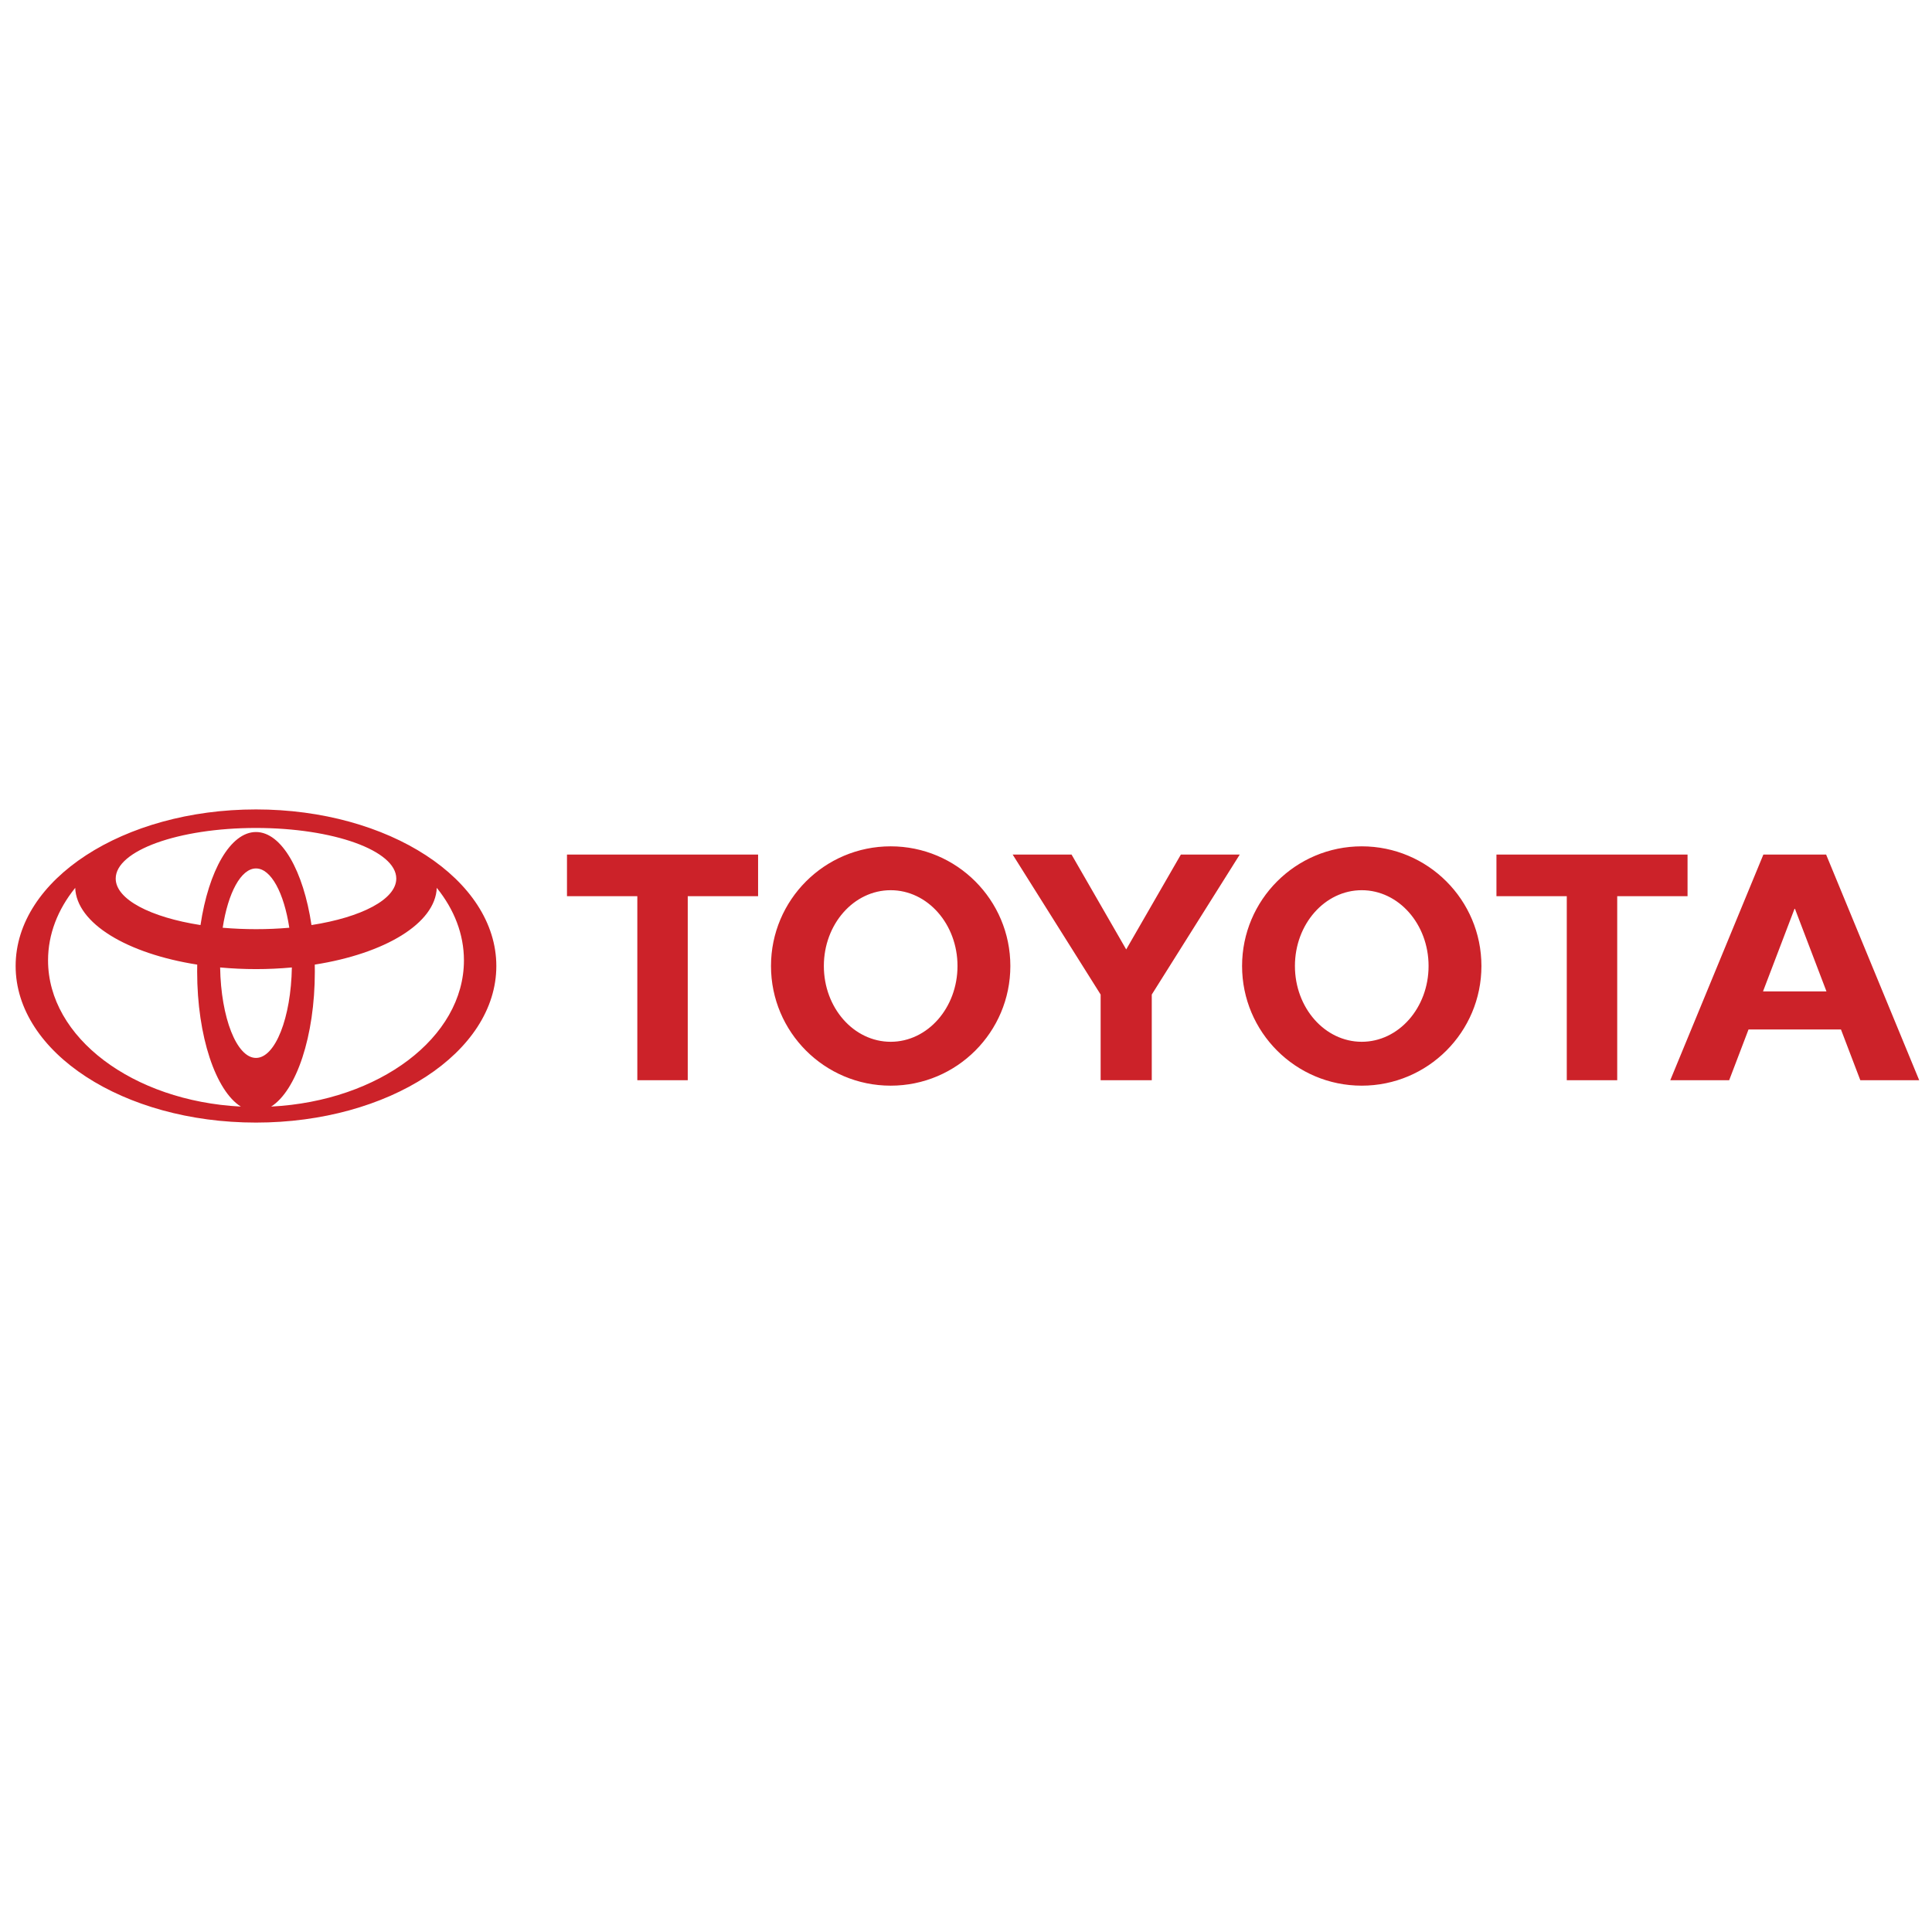
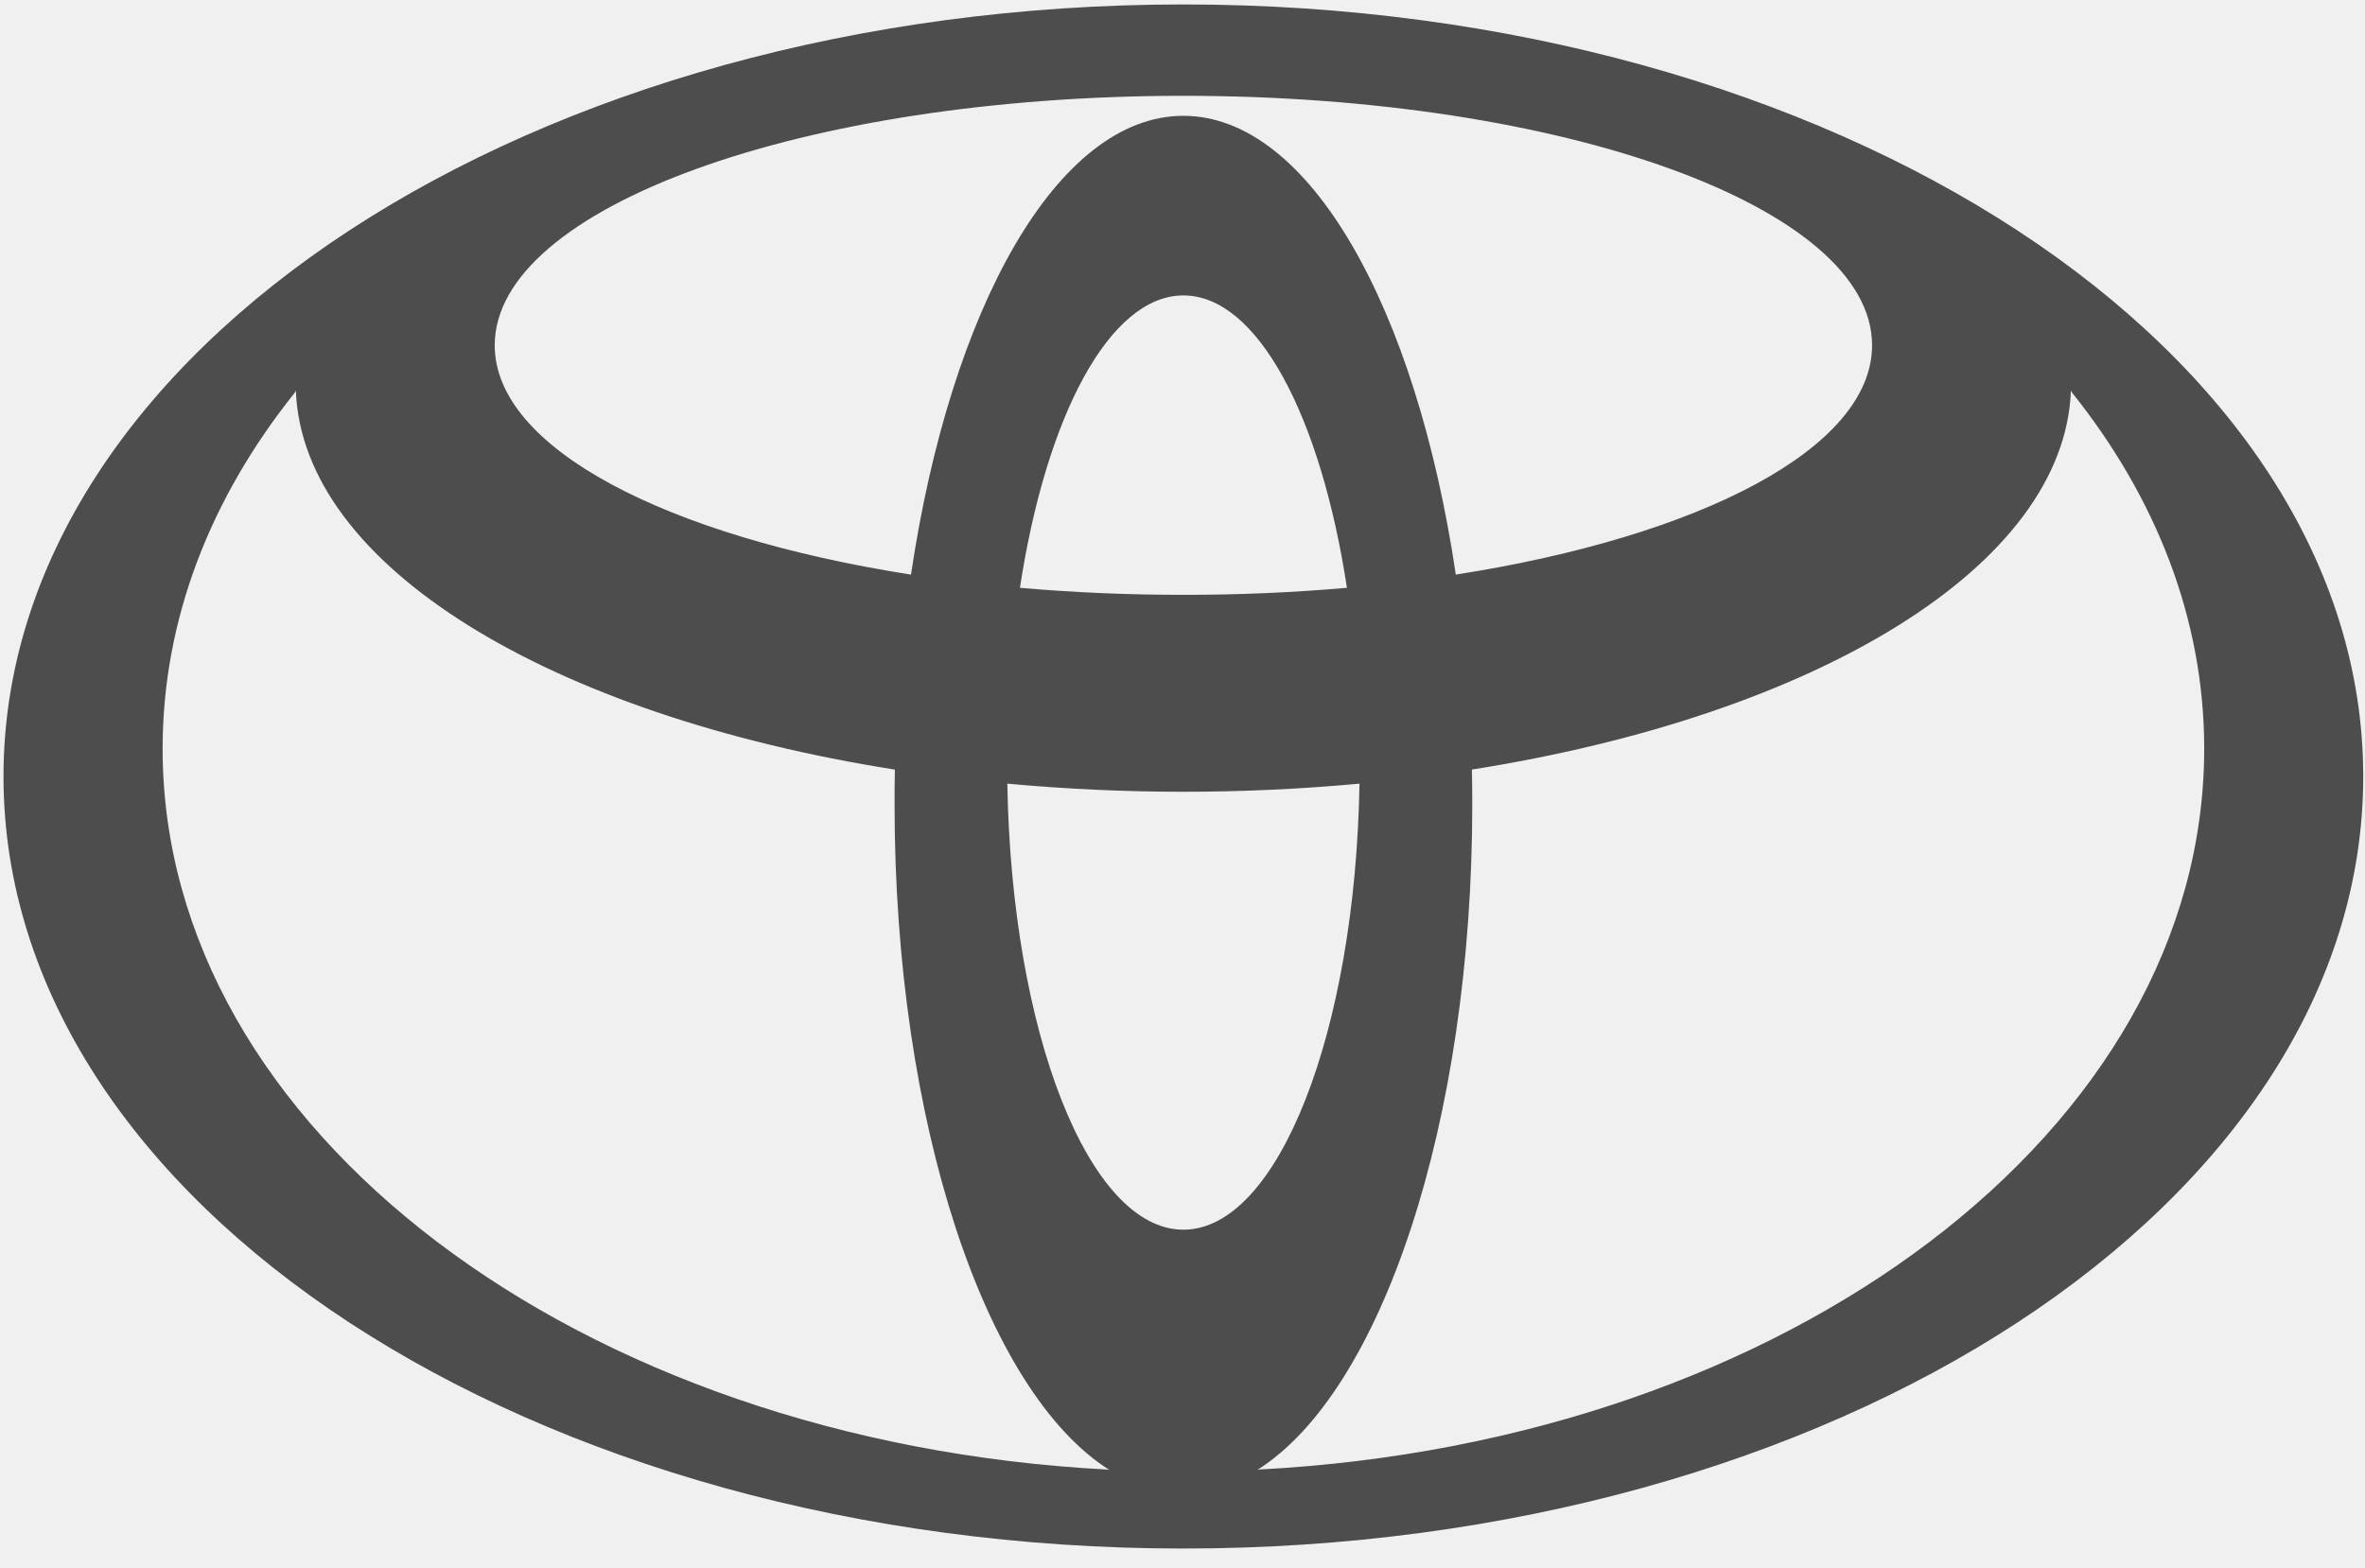
- <svg xmlns="http://www.w3.org/2000/svg" width="2500" height="2500" viewBox="0 0 192.756 192.756">
-   <g fill-rule="evenodd" clip-rule="evenodd">
-     <path fill="#fff" d="M0 0h192.756v192.756H0V0z" />
-     <path d="M24.037 110.41c-2.514-1.575-4.367-7.01-4.367-13.469 0-.237.001-.471.007-.704l.002.003c-6.994-1.099-12.047-4.11-12.177-7.672l-.02.042c-1.711 2.127-2.688 4.586-2.688 7.206 0 7.71 8.463 14.027 19.198 14.586l.045.008zM1.56 96.378c0-8.626 10.736-15.621 23.979-15.621 13.244 0 23.98 6.995 23.98 15.621 0 8.627-10.736 15.622-23.98 15.622-13.243 0-23.979-6.995-23.979-15.622zm23.98-13.367c2.557 0 4.732 3.879 5.538 9.291l.002-.009c4.975-.774 8.457-2.56 8.457-4.639 0-2.789-6.267-5.048-13.997-5.048-7.729 0-13.996 2.259-13.996 5.048 0 2.079 3.482 3.864 8.456 4.639l.003.009c.806-5.412 2.981-9.291 5.537-9.291zm1.548 27.39c10.735-.559 19.199-6.876 19.199-14.586 0-2.62-.978-5.079-2.688-7.206l-.021-.042c-.129 3.562-5.182 6.573-12.177 7.672l.003-.003c.005.233.007.467.007.704 0 6.459-1.854 11.894-4.367 13.469l.044-.008zM25.54 92.703a37.94 37.94 0 0 0 3.325-.142l-.001.001c-.53-3.468-1.818-5.917-3.323-5.917s-2.792 2.449-3.323 5.917l-.001-.001a38.27 38.27 0 0 0 3.323.142zm0 12.846c1.925 0 3.496-4.006 3.579-9.029l.01.003a39.115 39.115 0 0 1-7.177 0l.01-.003c.083 5.023 1.653 9.029 3.578 9.029zM123.922 96.378c0-6.593 5.346-11.939 11.939-11.939 6.596 0 11.941 5.346 11.941 11.939 0 6.595-5.346 11.939-11.941 11.939-6.593 0-11.939-5.344-11.939-11.939zm11.939 7.561c3.682 0 6.668-3.386 6.668-7.562 0-4.175-2.986-7.561-6.668-7.561s-6.666 3.386-6.666 7.561c0 4.177 2.985 7.562 6.666 7.562zM161.35 89.413v18.362h-5.032V89.413h.018-7.035v-4.151h19.066v4.151h-7.017zM174.453 102.71l-.004.005-1.93 5.061h-5.877l9.289-22.514h6.262l9.287 22.514h-5.875l-1.93-5.061-.006-.005H174.453zm4.609-3.8h3.166l-.002.001-3.143-8.24h-.043l-3.143 8.24-.002-.001h3.167zM68.617 89.413v18.362h-5.031V89.413h.018-7.036v-4.151h19.067v4.151h-7.018zM76.922 96.378c0-6.593 5.346-11.939 11.941-11.939 6.594 0 11.94 5.346 11.94 11.939 0 6.595-5.346 11.939-11.94 11.939-6.595 0-11.941-5.344-11.941-11.939zm11.941 7.561c3.681 0 6.667-3.386 6.667-7.562 0-4.175-2.986-7.561-6.667-7.561-3.682 0-6.667 3.386-6.667 7.561 0 4.177 2.985 7.562 6.667 7.562zM112.361 107.775h2.551v-8.548l8.777-13.965h-5.875l-5.453 9.463-5.451-9.463h-5.875l8.776 13.965v8.548h2.55z" fill="#cc2229" />
-   </g>
+ <svg xmlns="http://www.w3.org/2000/svg" width="92" height="61" viewBox="0 0 92 61" fill="none">
+   <path fill-rule="evenodd" clip-rule="evenodd" d="M43.157 57.199C38.346 54.17 34.799 43.718 34.799 31.296C34.799 30.84 34.801 30.39 34.812 29.942L34.816 29.948C21.429 27.835 11.758 22.044 11.509 15.194L11.471 15.275C8.196 19.365 6.326 24.094 6.326 29.133C6.326 43.96 22.524 56.108 43.071 57.183L43.157 57.199ZM0.136 30.214C0.136 13.625 20.685 0.173 46.032 0.173C71.382 0.173 91.931 13.625 91.931 30.214C91.931 46.804 71.382 60.257 46.032 60.257C20.685 60.257 0.136 46.804 0.136 30.214ZM46.034 4.507C50.928 4.507 55.091 11.967 56.634 22.375L56.638 22.358C66.16 20.869 72.825 17.434 72.825 13.436C72.825 8.073 60.83 3.728 46.034 3.728C31.241 3.728 19.245 8.073 19.245 13.436C19.245 17.434 25.91 20.867 35.431 22.358L35.436 22.375C36.979 11.967 41.142 4.507 46.034 4.507ZM48.997 57.181C69.544 56.106 85.745 43.958 85.745 29.131C85.745 24.092 83.873 19.363 80.6 15.273L80.56 15.192C80.313 22.042 70.641 27.833 57.252 29.946L57.258 29.941C57.268 30.389 57.272 30.839 57.272 31.294C57.272 43.716 53.723 54.168 48.913 57.197L48.997 57.181ZM46.034 23.146C48.159 23.149 50.282 23.058 52.398 22.873L52.397 22.875C51.382 16.206 48.917 11.496 46.036 11.496C43.156 11.496 40.692 16.206 39.676 22.875L39.674 22.873C41.789 23.057 43.911 23.148 46.034 23.146ZM46.034 47.85C49.719 47.85 52.726 40.147 52.885 30.487L52.904 30.492C48.334 30.915 43.736 30.915 39.167 30.492L39.186 30.487C39.345 40.147 42.35 47.85 46.034 47.85Z" fill="#4D4D4D" />
</svg>
